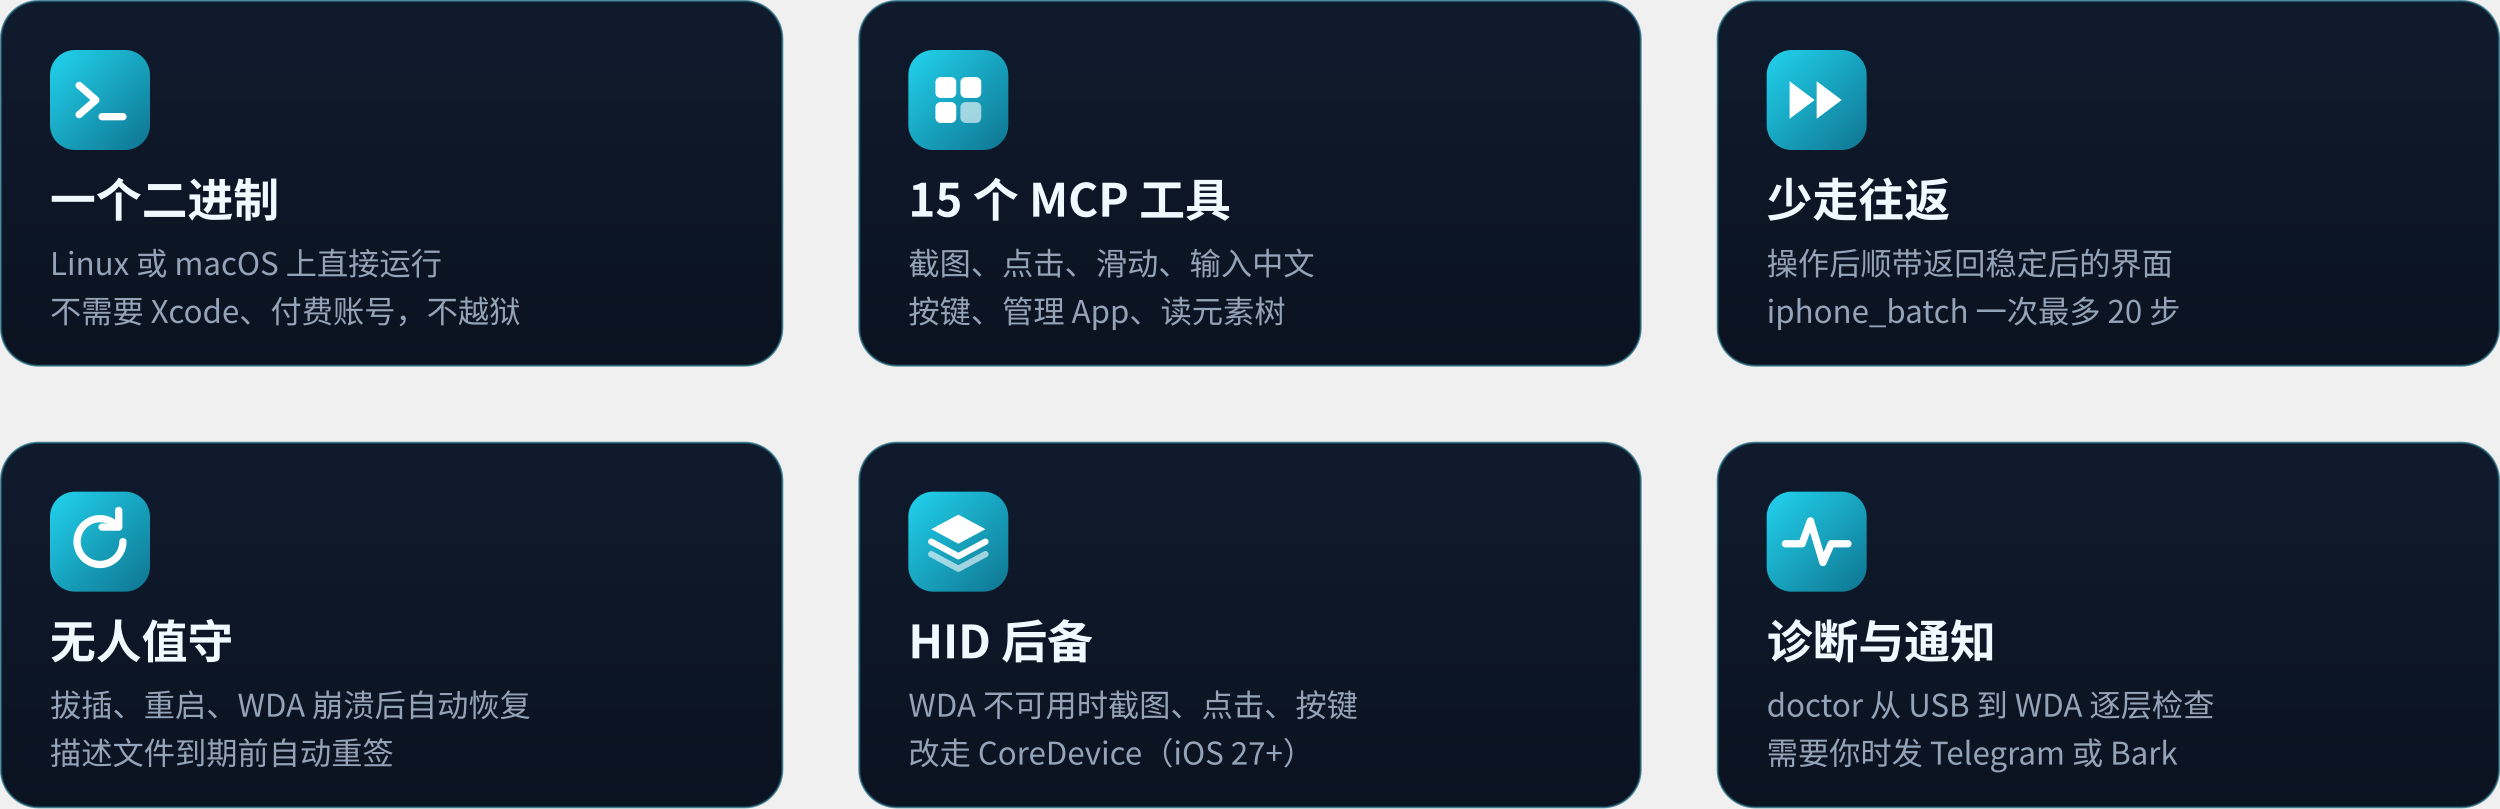
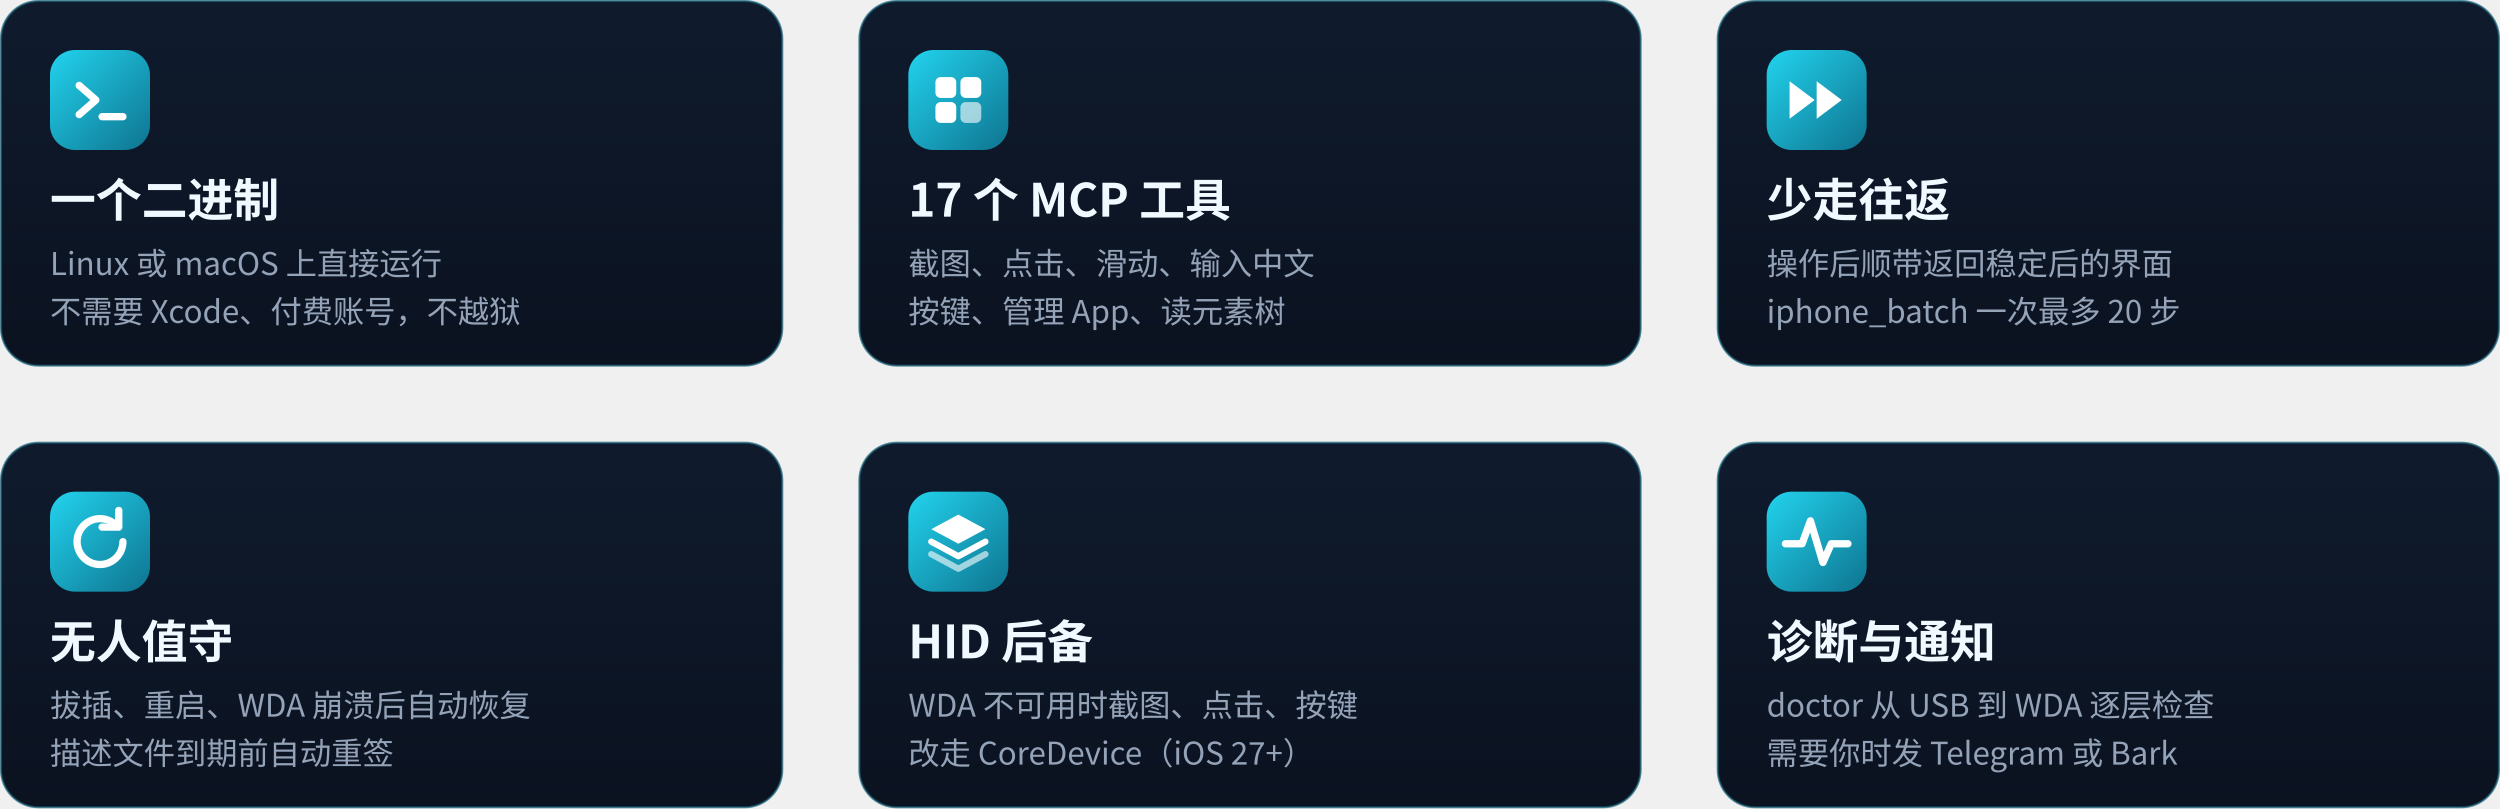
- <svg xmlns="http://www.w3.org/2000/svg" viewBox="0 0 1200 388" width="1200" height="388" role="img" aria-label="一个二进制: Linux 或 macOS 上直接运行 不需要 Xcode、付费账号，不越狱; 15 个 MCP 工具: 截图、点击、滑动、输入中文 按键、管理 App、读元素树; 少走往返: 操作后顺带返回稳定后的界面 iphone_batch 一次最多 20 步; 无人值守: 拔插、重启、WDA 崩溃后自动恢复 描述文件到期前自动重签; HID 后备: WDA 不可用时截图、点击、按键 改走 CoreDevice（iOS 27+）; 诊断与通知: doctor 从 USB 到 WDA 逐层检查 需要你时发 Telegram 或 Bark">
+ <svg xmlns="http://www.w3.org/2000/svg" viewBox="0 0 1200 388" width="1200" height="388" role="img" aria-label="一个二进制: Linux 或 macOS 上直接运行 不需要 Xcode、付费账号，不越狱; 17 个 MCP 工具: 截图、点击、滑动、输入中文 按键、管理 App、读元素树; 少走往返: 操作后顺带返回稳定后的界面 iphone_batch 一次最多 20 步; 无人值守: 拔插、重启、WDA 崩溃后自动恢复 描述文件到期前自动重签; HID 后备: WDA 不可用时截图、点击、按键 改走 CoreDevice（iOS 27+）; 诊断与通知: doctor 从 USB 到 WDA 逐层检查 需要你时发 Telegram 或 Bark">
  <defs>
    <linearGradient id="cd-bg" x1="0" y1="0" x2="0" y2="1">
      <stop offset="0" stop-color="#0f1b2d" />
      <stop offset="1" stop-color="#0b1220" />
    </linearGradient>
    <linearGradient id="cd-icon" x1="0" y1="0" x2="1" y2="1">
      <stop offset="0" stop-color="#22d3ee" />
      <stop offset="1" stop-color="#0e7490" />
    </linearGradient>
  </defs>
  <g font-family="-apple-system, BlinkMacSystemFont, 'Segoe UI', 'PingFang SC', 'Hiragino Sans GB', 'Microsoft YaHei', 'Noto Sans CJK SC', 'Source Han Sans SC', 'WenQuanYi Zen Hei', Helvetica, Arial, sans-serif">
    <g transform="translate(0 0)">
      <rect x="0.5" y="0.5" width="375" height="175" rx="18" fill="url(#cd-bg)" stroke="#155e75" stroke-opacity="0.7" />
      <rect x="24" y="24" width="48" height="48" rx="12" fill="url(#cd-icon)" />
      <g transform="translate(24 24)">
        <polyline points="14,17 22,24 14,31" fill="none" stroke="#fff" stroke-width="3.5" stroke-linecap="round" stroke-linejoin="round" />
        <line x1="25" y1="32" x2="35" y2="32" stroke="#fff" stroke-width="3.5" stroke-linecap="round" />
      </g>
      <text x="24" y="104" font-size="22" font-weight="700" fill="#f0f9ff">一个二进制</text>
      <text x="24" y="132" font-size="15" fill="#94a3b8">Linux 或 macOS 上直接运行</text>
      <text x="24" y="155" font-size="15" fill="#94a3b8">不需要 Xcode、付费账号，不越狱</text>
    </g>
    <g transform="translate(412 0)">
      <rect x="0.5" y="0.5" width="375" height="175" rx="18" fill="url(#cd-bg)" stroke="#155e75" stroke-opacity="0.7" />
      <rect x="24" y="24" width="48" height="48" rx="12" fill="url(#cd-icon)" />
      <g transform="translate(24 24)">
        <g fill="#fff">
          <rect x="13" y="13" width="10" height="10" rx="2.5" />
          <rect x="25" y="13" width="10" height="10" rx="2.5" />
          <rect x="13" y="25" width="10" height="10" rx="2.5" />
          <rect x="25" y="25" width="10" height="10" rx="2.5" fill-opacity="0.6" />
        </g>
      </g>
-       <text x="24" y="104" font-size="22" font-weight="700" fill="#f0f9ff">15 个 MCP 工具</text>
+       <text x="24" y="104" font-size="22" font-weight="700" fill="#f0f9ff">17 个 MCP 工具</text>
      <text x="24" y="132" font-size="15" fill="#94a3b8">截图、点击、滑动、输入中文</text>
      <text x="24" y="155" font-size="15" fill="#94a3b8">按键、管理 App、读元素树</text>
    </g>
    <g transform="translate(824 0)">
      <rect x="0.5" y="0.5" width="375" height="175" rx="18" fill="url(#cd-bg)" stroke="#155e75" stroke-opacity="0.7" />
      <rect x="24" y="24" width="48" height="48" rx="12" fill="url(#cd-icon)" />
      <g transform="translate(24 24)">
        <g fill="#fff">
          <path d="M11 15 L23 24 L11 33 Z" />
          <path d="M24 15 L36 24 L24 33 Z" />
        </g>
      </g>
      <text x="24" y="104" font-size="22" font-weight="700" fill="#f0f9ff">少走往返</text>
      <text x="24" y="132" font-size="15" fill="#94a3b8">操作后顺带返回稳定后的界面</text>
      <text x="24" y="155" font-size="15" fill="#94a3b8">iphone_batch 一次最多 20 步</text>
    </g>
    <g transform="translate(0 212)">
      <rect x="0.5" y="0.5" width="375" height="175" rx="18" fill="url(#cd-bg)" stroke="#155e75" stroke-opacity="0.7" />
      <rect x="24" y="24" width="48" height="48" rx="12" fill="url(#cd-icon)" />
      <g transform="translate(24 24)">
        <path d="M35 24 A11 11 0 1 1 31.8 16.2" fill="none" stroke="#fff" stroke-width="3.5" stroke-linecap="round" />
        <polyline points="33,9 33,17 25,17" fill="none" stroke="#fff" stroke-width="3.5" stroke-linecap="round" stroke-linejoin="round" />
      </g>
      <text x="24" y="104" font-size="22" font-weight="700" fill="#f0f9ff">无人值守</text>
      <text x="24" y="132" font-size="15" fill="#94a3b8">拔插、重启、WDA 崩溃后自动恢复</text>
      <text x="24" y="155" font-size="15" fill="#94a3b8">描述文件到期前自动重签</text>
    </g>
    <g transform="translate(412 212)">
      <rect x="0.5" y="0.5" width="375" height="175" rx="18" fill="url(#cd-bg)" stroke="#155e75" stroke-opacity="0.7" />
      <rect x="24" y="24" width="48" height="48" rx="12" fill="url(#cd-icon)" />
      <g transform="translate(24 24)">
        <path d="M24 11 L37 18 L24 25 L11 18 Z" fill="#fff" />
        <polyline points="11,24 24,31 37,24" fill="none" stroke="#fff" stroke-width="3" stroke-linecap="round" stroke-linejoin="round" />
        <polyline points="11,30 24,37 37,30" fill="none" stroke="#fff" stroke-width="3" stroke-linecap="round" stroke-linejoin="round" stroke-opacity="0.6" />
      </g>
      <text x="24" y="104" font-size="22" font-weight="700" fill="#f0f9ff">HID 后备</text>
      <text x="24" y="132" font-size="15" fill="#94a3b8">WDA 不可用时截图、点击、按键</text>
      <text x="24" y="155" font-size="15" fill="#94a3b8">改走 CoreDevice（iOS 27+）</text>
    </g>
    <g transform="translate(824 212)">
      <rect x="0.5" y="0.5" width="375" height="175" rx="18" fill="url(#cd-bg)" stroke="#155e75" stroke-opacity="0.7" />
      <rect x="24" y="24" width="48" height="48" rx="12" fill="url(#cd-icon)" />
      <g transform="translate(24 24)">
        <polyline points="9,25 17,25 21,14 27,34 31,25 39,25" fill="none" stroke="#fff" stroke-width="3.5" stroke-linecap="round" stroke-linejoin="round" />
      </g>
      <text x="24" y="104" font-size="22" font-weight="700" fill="#f0f9ff">诊断与通知</text>
      <text x="24" y="132" font-size="15" fill="#94a3b8">doctor 从 USB 到 WDA 逐层检查</text>
      <text x="24" y="155" font-size="15" fill="#94a3b8">需要你时发 Telegram 或 Bark</text>
    </g>
  </g>
</svg>
